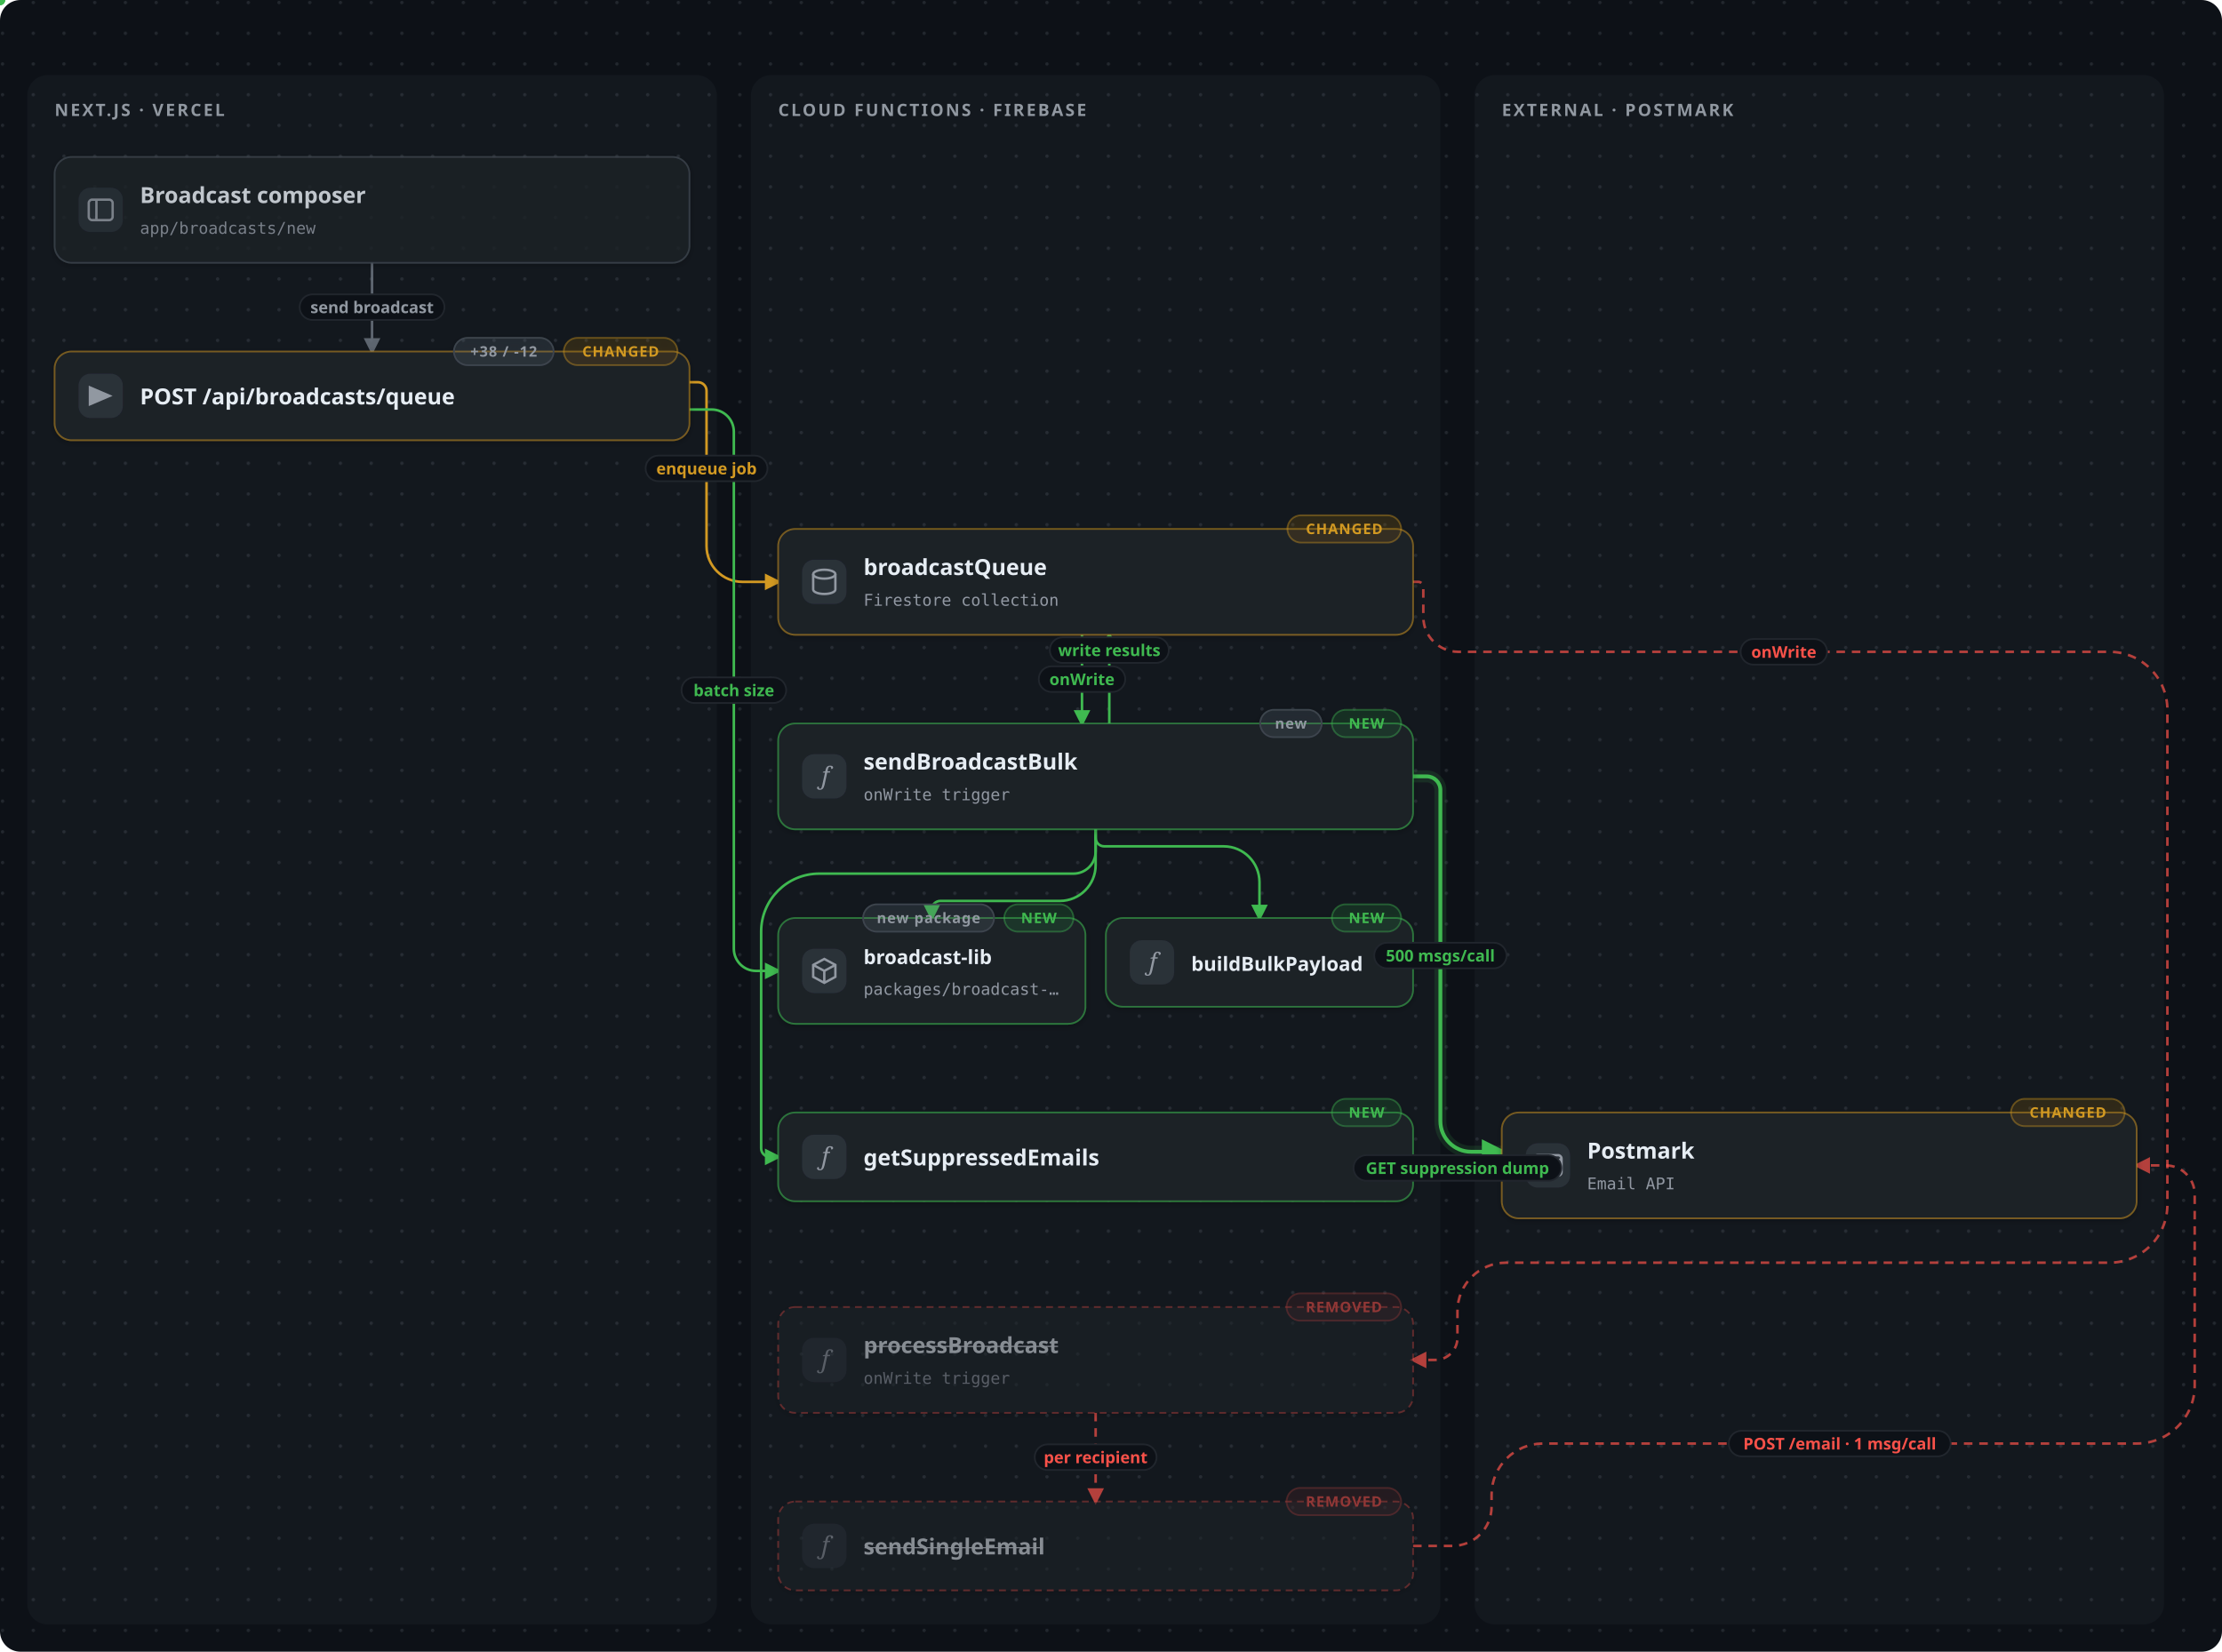
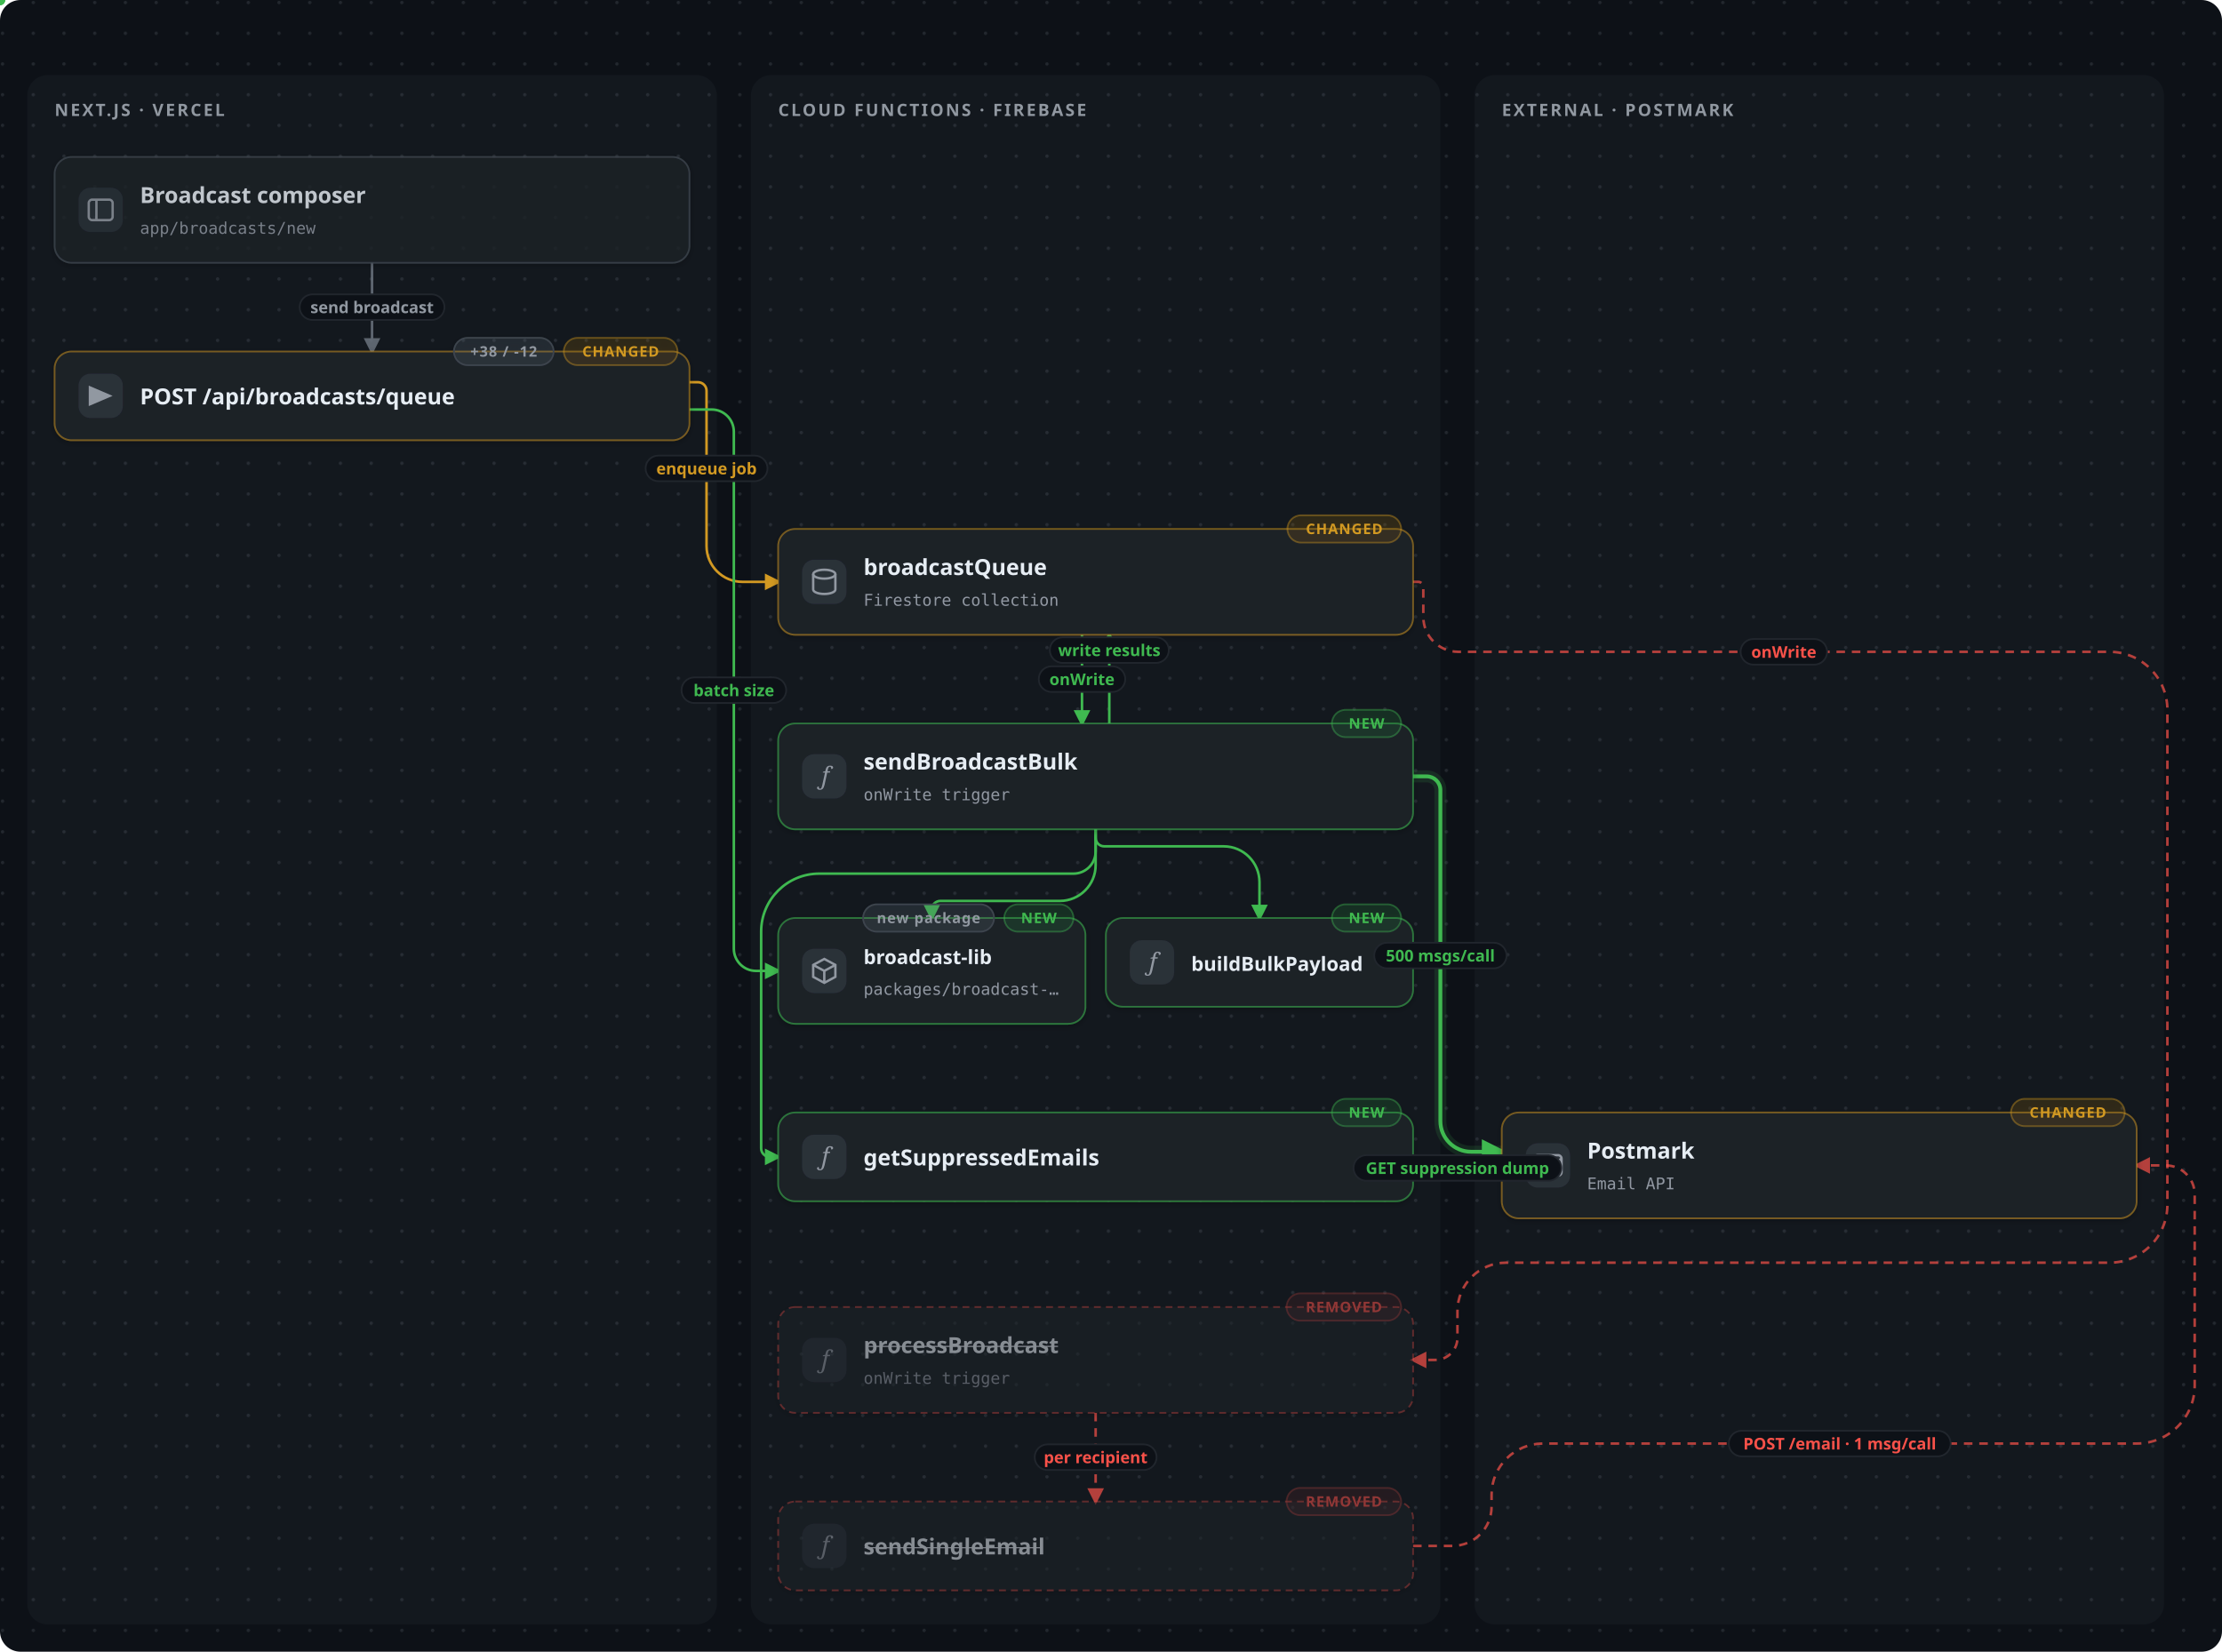
<svg xmlns="http://www.w3.org/2000/svg" viewBox="0 0 1302 968" width="1302" height="968" role="img" aria-label="Batch broadcast sending through Postmark">
  <style>text{font-family:-apple-system, BlinkMacSystemFont, "Segoe UI", "Noto Sans", Helvetica, Arial, sans-serif}.lanebox{fill:rgba(110,118,129,.07)}.lanelabel{font-size:10px;font-weight:700;letter-spacing:.12em;fill:#9198a1}.card{fill:#1c2128;stroke:#3d444d;stroke-width:1}.card-added{stroke:#3fb950;stroke-opacity:.55}.card-modified{stroke:#d29922;stroke-opacity:.5}.ghost{opacity:.55}.ghost .card{stroke:#f85149;stroke-dasharray:4 3;stroke-opacity:.6}.context{opacity:.82}.ntitle{font-weight:600;fill:#e6edf3}.strike{text-decoration:line-through}.nsub{font-size:9.5px;fill:#9198a1;font-family:ui-monospace, SFMono-Regular, "SF Mono", Menlo, Consolas, monospace}.chip{fill:rgba(110,118,129,.18)}.glyph{fill:#9198a1}.glyph-stroke{stroke:#9198a1;stroke-width:1.4;fill:none}.bdg text{font-size:8.5px;font-weight:700;letter-spacing:.06em}.bdg rect{stroke-width:1}.bdg-added rect{fill:rgba(46,160,67,.15);stroke:rgba(63,185,80,.4)}.bdg-added text{fill:#3fb950}.bdg-modified rect{fill:rgba(187,128,9,.15);stroke:rgba(210,153,34,.4)}.bdg-modified text{fill:#d29922}.bdg-removed rect{fill:rgba(248,81,73,.12);stroke:rgba(248,81,73,.4)}.bdg-removed text{fill:#f85149}.bdg-neutral rect{fill:rgba(110,118,129,.18);stroke:#3d444d}.bdg-neutral text{fill:#9198a1}.edge{fill:none;stroke-width:1.5}.edge-added{stroke:#3fb950}.edge-modified{stroke:#d29922}.edge-removed{stroke:#f85149;stroke-dasharray:5 4;opacity:.7}.edge-neutral{stroke:#6e7681}.hero{stroke-width:2.25}.faded{opacity:.45}.glow{fill:none;stroke-width:7;opacity:.14}.msg-self{font-size:11px;fill:#e6edf3}.lpill{fill:#0d1117;stroke:#21262d;stroke-width:1}.ltext{font-size:9.5px;font-weight:600;fill:#9198a1}.ltext-added{fill:#3fb950}.ltext-modified{fill:#d29922}.ltext-removed{fill:#f85149}.cardsh{filter:drop-shadow(0 1px 2px rgba(0,0,0,.28))}.lifeline{stroke:#30363d;stroke-width:1;stroke-dasharray:3 4}.actbar{fill:rgba(46,160,67,.15);stroke:rgba(63,185,80,.4)}.msg{fill:none;stroke-width:1.5}.msg-return{stroke-dasharray:4 3;opacity:.8}.msg-strong{stroke-width:2.25}</style>
  <defs>
    <pattern id="dots" width="18" height="18" patternUnits="userSpaceOnUse">
      <circle cx="1.5" cy="1.5" r="1" fill="rgba(110,118,129,.22)" />
    </pattern>
    <marker id="mk-added" viewBox="0 0 10 10" refX="8" refY="5" markerWidth="6.5" markerHeight="6.5" orient="auto-start-reverse">
      <path d="M0,0 L10,5 L0,10 z" fill="#3fb950" />
    </marker>
    <marker id="mko-added" viewBox="0 0 10 10" refX="10" refY="5" markerWidth="6.5" markerHeight="6.5" orient="auto-start-reverse">
      <path d="M2,1 L10,5 L2,9" fill="none" stroke="#3fb950" stroke-width="1.6" stroke-linecap="round" stroke-linejoin="round" />
    </marker>
    <marker id="mk-modified" viewBox="0 0 10 10" refX="8" refY="5" markerWidth="6.5" markerHeight="6.5" orient="auto-start-reverse">
      <path d="M0,0 L10,5 L0,10 z" fill="#d29922" />
    </marker>
    <marker id="mko-modified" viewBox="0 0 10 10" refX="10" refY="5" markerWidth="6.5" markerHeight="6.5" orient="auto-start-reverse">
      <path d="M2,1 L10,5 L2,9" fill="none" stroke="#d29922" stroke-width="1.6" stroke-linecap="round" stroke-linejoin="round" />
    </marker>
    <marker id="mk-removed" viewBox="0 0 10 10" refX="8" refY="5" markerWidth="6.5" markerHeight="6.5" orient="auto-start-reverse">
      <path d="M0,0 L10,5 L0,10 z" fill="#f85149" />
    </marker>
    <marker id="mko-removed" viewBox="0 0 10 10" refX="10" refY="5" markerWidth="6.5" markerHeight="6.5" orient="auto-start-reverse">
      <path d="M2,1 L10,5 L2,9" fill="none" stroke="#f85149" stroke-width="1.6" stroke-linecap="round" stroke-linejoin="round" />
    </marker>
    <marker id="mk-neutral" viewBox="0 0 10 10" refX="8" refY="5" markerWidth="6.5" markerHeight="6.5" orient="auto-start-reverse">
      <path d="M0,0 L10,5 L0,10 z" fill="#6e7681" />
    </marker>
    <marker id="mko-neutral" viewBox="0 0 10 10" refX="10" refY="5" markerWidth="6.5" markerHeight="6.5" orient="auto-start-reverse">
      <path d="M2,1 L10,5 L2,9" fill="none" stroke="#6e7681" stroke-width="1.6" stroke-linecap="round" stroke-linejoin="round" />
    </marker>
  </defs>
  <rect x="0" y="0" width="1302" height="968" rx="12" fill="#0d1117" />
  <rect x="0" y="0" width="1302" height="968" rx="12" fill="url(#dots)" />
  <g>
    <rect class="lanebox" x="16" y="44" width="404" height="908" rx="12" />
    <text class="lanelabel" x="32" y="68">NEXT.JS · VERCEL</text>
    <rect class="lanebox" x="440" y="44" width="404" height="908" rx="12" />
    <text class="lanelabel" x="456" y="68">CLOUD FUNCTIONS · FIREBASE</text>
    <rect class="lanebox" x="864" y="44" width="404" height="908" rx="12" />
    <text class="lanelabel" x="880" y="68">EXTERNAL · POSTMARK</text>
  </g>
  <g>
    <path class="edge edge-neutral context" d="M218,154 L218,206" marker-end="url(#mk-neutral)" />
    <path class="edge edge-modified" d="M404,224 L409,224 C411.76,224 414,226.24 414,229 L414,320 C414,331.6 423.4,341 435,341 L456,341" marker-end="url(#mk-modified)" />
    <path class="edge edge-added" d="M404,240 L417,240 C424.18,240 430,245.82 430,253 L430,556 C430,563.18 435.82,569 443,569 L456,569" marker-end="url(#mk-added)" />
    <path class="edge edge-added" d="M634,372 L634,424" marker-end="url(#mk-added)" />
    <path class="edge edge-removed" d="M828,341 L831,341 C832.66,341 834,342.34 834,344 L834,361.5 C834,372.82 843.18,382 854.5,382 L1236,382 C1254.78,382 1270,397.22 1270,416 L1270,706 C1270,724.78 1254.78,740 1236,740 L882.5,740 C866.76,740 854,752.76 854,768.5 L854,784 C854,791.18 848.18,797 841,797 L828,797" marker-end="url(#mk-removed)" />
    <path class="edge edge-removed" d="M642,828 L642,880" marker-end="url(#mk-removed)" />
    <path class="edge edge-removed" d="M828,906 L851,906 C863.7,906 874,895.7 874,883 L874,876 C874,859.43 887.43,846 904,846 L1252,846 C1270.78,846 1286,830.78 1286,812 L1286,700 C1286,690.61 1278.39,683 1269,683 L1252,683" marker-end="url(#mk-removed)" />
    <path class="edge edge-added" d="M642,486 L642,491 C642,493.76 644.24,496 647,496 L717,496 C728.6,496 738,505.4 738,517 L738,538" marker-end="url(#mk-added)" />
    <path class="edge edge-added" d="M642,486 L642,499 C642,506.18 636.18,512 629,512 L480,512 C461.22,512 446,527.22 446,546 L446,673 C446,675.76 448.24,678 451,678 L456,678" marker-end="url(#mk-added)" />
    <path class="edge edge-added" d="M642,486 L642,507 C642,518.6 632.6,528 621,528 L551,528 C548.24,528 546,530.24 546,533 L546,538" marker-end="url(#mk-added)" />
    <path class="edge edge-added" d="M828,684.5 L880,684.5" marker-end="url(#mk-added)" />
    <circle r="2.6" fill="#3fb950">
      <animateMotion dur="1.6s" repeatCount="indefinite" path="M828,684.5 L880,684.5" />
    </circle>
    <path class="glow" stroke="#3fb950" d="M828,455 L836,455 C840.42,455 844,458.58 844,463 L844,657 C844,666.94 852.06,675 862,675 L880,675" />
    <path class="edge edge-added hero" d="M828,455 L836,455 C840.42,455 844,458.58 844,463 L844,657 C844,666.94 852.06,675 862,675 L880,675" marker-end="url(#mk-added)" />
    <circle r="3" fill="#3fb950">
      <animateMotion dur="2.1s" repeatCount="indefinite" path="M828,455 L836,455 C840.42,455 844,458.58 844,463 L844,657 C844,666.94 852.06,675 862,675 L880,675" />
    </circle>
    <circle r="3" fill="#3fb950">
      <animateMotion dur="2.1s" begin="-1.4s" repeatCount="indefinite" path="M828,455 L836,455 C840.42,455 844,458.58 844,463 L844,657 C844,666.94 852.06,675 862,675 L880,675" />
    </circle>
    <circle r="3" fill="#3fb950">
      <animateMotion dur="2.1s" begin="-0.7s" repeatCount="indefinite" path="M828,455 L836,455 C840.42,455 844,458.58 844,463 L844,657 C844,666.94 852.06,675 862,675 L880,675" />
    </circle>
    <path class="edge edge-added" d="M650,424 L650,372" marker-end="url(#mk-added)" />
  </g>
  <g>
    <g class="cardsh context">
      <rect class="card" x="32" y="92" width="372" height="62" rx="10" />
      <rect class="chip" x="46" y="110" width="26" height="26" rx="7" />
      <g>
        <rect class="glyph-stroke" x="52" y="117" width="14" height="12" rx="2" />
        <path class="glyph-stroke" d="M56.5,117 v12" />
      </g>
      <text class="ntitle" x="82" y="119" font-size="13">Broadcast composer</text>
      <text class="nsub" x="82" y="137">app/broadcasts/new</text>
    </g>
    <g class="cardsh">
      <rect class="card card-modified" x="32" y="206" width="372" height="52" rx="10" />
      <rect class="chip" x="46" y="219" width="26" height="26" rx="7" />
      <g>
        <path class="glyph" d="M52,226 L66,232 L52,238 Z" />
      </g>
      <text class="ntitle" x="82" y="237" font-size="13">POST /api/broadcasts/queue</text>
      <g class="bdg bdg-neutral">
        <rect x="265.98" y="198" width="58.4" height="16" rx="8" />
        <text x="295.18" y="209" text-anchor="middle">+38 / -12</text>
      </g>
      <g class="bdg bdg-modified">
        <rect x="330.38" y="198" width="66.62" height="16" rx="8" />
        <text x="363.69" y="209" text-anchor="middle">CHANGED</text>
      </g>
    </g>
    <g class="cardsh">
      <rect class="card card-modified" x="456" y="310" width="372" height="62" rx="10" />
      <rect class="chip" x="470" y="328" width="26" height="26" rx="7" />
      <g>
        <ellipse class="glyph-stroke" cx="483" cy="336.5" rx="6.5" ry="2.6" />
        <path class="glyph-stroke" d="M476.5,336.5 v9 a6.5,2.6 0 0 0 13 0 v-9" />
      </g>
      <text class="ntitle" x="506" y="337" font-size="13">broadcastQueue</text>
      <text class="nsub" x="506" y="355">Firestore collection</text>
      <g class="bdg bdg-modified">
        <rect x="754.38" y="302" width="66.62" height="16" rx="8" />
        <text x="787.69" y="313" text-anchor="middle">CHANGED</text>
      </g>
    </g>
    <g class="cardsh">
      <rect class="card card-added" x="456" y="424" width="372" height="62" rx="10" />
      <rect class="chip" x="470" y="442" width="26" height="26" rx="7" />
      <g>
        <text class="glyph" x="483" y="459.5" text-anchor="middle" style="font-size:14px;font-style:italic;font-family:Georgia,serif">ƒ</text>
      </g>
      <text class="ntitle" x="506" y="451" font-size="13">sendBroadcastBulk</text>
      <text class="nsub" x="506" y="469">onWrite trigger</text>
-       <g class="bdg bdg-neutral">
-         <rect x="738.4" y="416" width="36.05" height="16" rx="8" />
-         <text x="756.43" y="427" text-anchor="middle">new</text>
-       </g>
      <g class="bdg bdg-added">
        <rect x="780.45" y="416" width="40.55" height="16" rx="8" />
-         <text x="800.72" y="427" text-anchor="middle">NEW</text>
+         <text x="800.73" y="427" text-anchor="middle">NEW</text>
      </g>
    </g>
    <g class="cardsh">
      <rect class="card card-added" x="456" y="538" width="180" height="62" rx="10" />
      <rect class="chip" x="470" y="556" width="26" height="26" rx="7" />
      <g>
        <path class="glyph-stroke" d="M483,562 l6.5,3.5 v7 l-6.5,3.5 l-6.5,-3.5 v-7 Z" />
        <path class="glyph-stroke" d="M476.5,565.5 l6.5,3.5 l6.5,-3.5" />
        <path class="glyph-stroke" d="M483,569 v7" />
      </g>
      <text class="ntitle" x="506" y="565" font-size="11.5">broadcast-lib</text>
      <text class="nsub" x="506" y="583">packages/broadcast-…</text>
      <g class="bdg bdg-neutral">
        <rect x="505.75" y="530" width="76.7" height="16" rx="8" />
        <text x="544.1" y="541" text-anchor="middle">new package</text>
      </g>
      <g class="bdg bdg-added">
        <rect x="588.45" y="530" width="40.55" height="16" rx="8" />
        <text x="608.73" y="541" text-anchor="middle">NEW</text>
      </g>
    </g>
    <g class="cardsh">
      <rect class="card card-added" x="648" y="538" width="180" height="52" rx="10" />
      <rect class="chip" x="662" y="551" width="26" height="26" rx="7" />
      <g>
        <text class="glyph" x="675" y="568.5" text-anchor="middle" style="font-size:14px;font-style:italic;font-family:Georgia,serif">ƒ</text>
      </g>
      <text class="ntitle" x="698" y="569" font-size="11.5">buildBulkPayload</text>
      <g class="bdg bdg-added">
        <rect x="780.45" y="530" width="40.55" height="16" rx="8" />
        <text x="800.73" y="541" text-anchor="middle">NEW</text>
      </g>
    </g>
    <g class="cardsh">
      <rect class="card card-added" x="456" y="652" width="372" height="52" rx="10" />
      <rect class="chip" x="470" y="665" width="26" height="26" rx="7" />
      <g>
        <text class="glyph" x="483" y="682.5" text-anchor="middle" style="font-size:14px;font-style:italic;font-family:Georgia,serif">ƒ</text>
      </g>
      <text class="ntitle" x="506" y="683" font-size="13">getSuppressedEmails</text>
      <g class="bdg bdg-added">
        <rect x="780.45" y="644" width="40.55" height="16" rx="8" />
        <text x="800.73" y="655" text-anchor="middle">NEW</text>
      </g>
    </g>
    <g class="cardsh ghost">
      <rect class="card" x="456" y="766" width="372" height="62" rx="10" />
      <rect class="chip" x="470" y="784" width="26" height="26" rx="7" />
      <g>
        <text class="glyph" x="483" y="801.5" text-anchor="middle" style="font-size:14px;font-style:italic;font-family:Georgia,serif">ƒ</text>
      </g>
      <text class="ntitle strike" x="506" y="793" font-size="13">processBroadcast</text>
      <text class="nsub" x="506" y="811">onWrite trigger</text>
      <g class="bdg bdg-removed">
        <rect x="753.88" y="758" width="67.12" height="16" rx="8" />
        <text x="787.44" y="769" text-anchor="middle">REMOVED</text>
      </g>
    </g>
    <g class="cardsh ghost">
      <rect class="card" x="456" y="880" width="372" height="52" rx="10" />
      <rect class="chip" x="470" y="893" width="26" height="26" rx="7" />
      <g>
        <text class="glyph" x="483" y="910.5" text-anchor="middle" style="font-size:14px;font-style:italic;font-family:Georgia,serif">ƒ</text>
      </g>
      <text class="ntitle strike" x="506" y="911" font-size="13">sendSingleEmail</text>
      <g class="bdg bdg-removed">
        <rect x="753.88" y="872" width="67.12" height="16" rx="8" />
        <text x="787.44" y="883" text-anchor="middle">REMOVED</text>
      </g>
    </g>
    <g class="cardsh">
      <rect class="card card-modified" x="880" y="652" width="372" height="62" rx="10" />
      <rect class="chip" x="894" y="670" width="26" height="26" rx="7" />
      <g>
        <rect class="glyph-stroke" x="899" y="677" width="16" height="12" rx="2" />
        <path class="glyph-stroke" d="M899,679 l8,6 8,-6" />
      </g>
      <text class="ntitle" x="930" y="679" font-size="13">Postmark</text>
      <text class="nsub" x="930" y="697">Email API</text>
      <g class="bdg bdg-modified">
        <rect x="1178.38" y="644" width="66.62" height="16" rx="8" />
        <text x="1211.69" y="655" text-anchor="middle">CHANGED</text>
      </g>
    </g>
  </g>
  <g>
    <g>
      <rect class="lpill" x="175.58" y="172.5" width="84.85" height="15" rx="7.5" />
      <text class="ltext" x="218" y="183.5" text-anchor="middle">send broadcast</text>
    </g>
    <g>
      <rect class="lpill" x="378.29" y="267" width="71.43" height="15" rx="7.5" />
      <text class="ltext ltext-modified" x="414" y="278" text-anchor="middle">enqueue job</text>
    </g>
    <g>
      <rect class="lpill" x="399.33" y="397" width="61.34" height="15" rx="7.5" />
      <text class="ltext ltext-added" x="430" y="408" text-anchor="middle">batch size</text>
    </g>
    <g>
      <rect class="lpill" x="608.66" y="390.5" width="50.69" height="15" rx="7.5" />
      <text class="ltext ltext-added" x="634" y="401.5" text-anchor="middle">onWrite</text>
    </g>
    <g>
      <rect class="lpill" x="1019.91" y="374.5" width="50.69" height="15" rx="7.5" />
      <text class="ltext ltext-removed" x="1045.25" y="385.5" text-anchor="middle">onWrite</text>
    </g>
    <g>
      <rect class="lpill" x="606.29" y="846.5" width="71.41" height="15" rx="7.5" />
      <text class="ltext ltext-removed" x="642" y="857.5" text-anchor="middle">per recipient</text>
    </g>
    <g>
      <rect class="lpill" x="1012.98" y="838.5" width="130.04" height="15" rx="7.5" />
      <text class="ltext ltext-removed" x="1078" y="849.5" text-anchor="middle">POST /email · 1 msg/call</text>
    </g>
    <g>
      <rect class="lpill" x="793.11" y="677" width="121.78" height="15" rx="7.5" />
      <text class="ltext ltext-added" x="854" y="688" text-anchor="middle">GET suppression dump</text>
    </g>
    <g>
      <rect class="lpill" x="805.22" y="552.5" width="77.56" height="15" rx="7.5" />
      <text class="ltext ltext-added" x="844" y="563.5" text-anchor="middle">500 msgs/call</text>
    </g>
    <g>
      <rect class="lpill" x="615.15" y="373.5" width="69.71" height="15" rx="7.5" />
      <text class="ltext ltext-added" x="650" y="384.5" text-anchor="middle">write results</text>
    </g>
  </g>
</svg>
